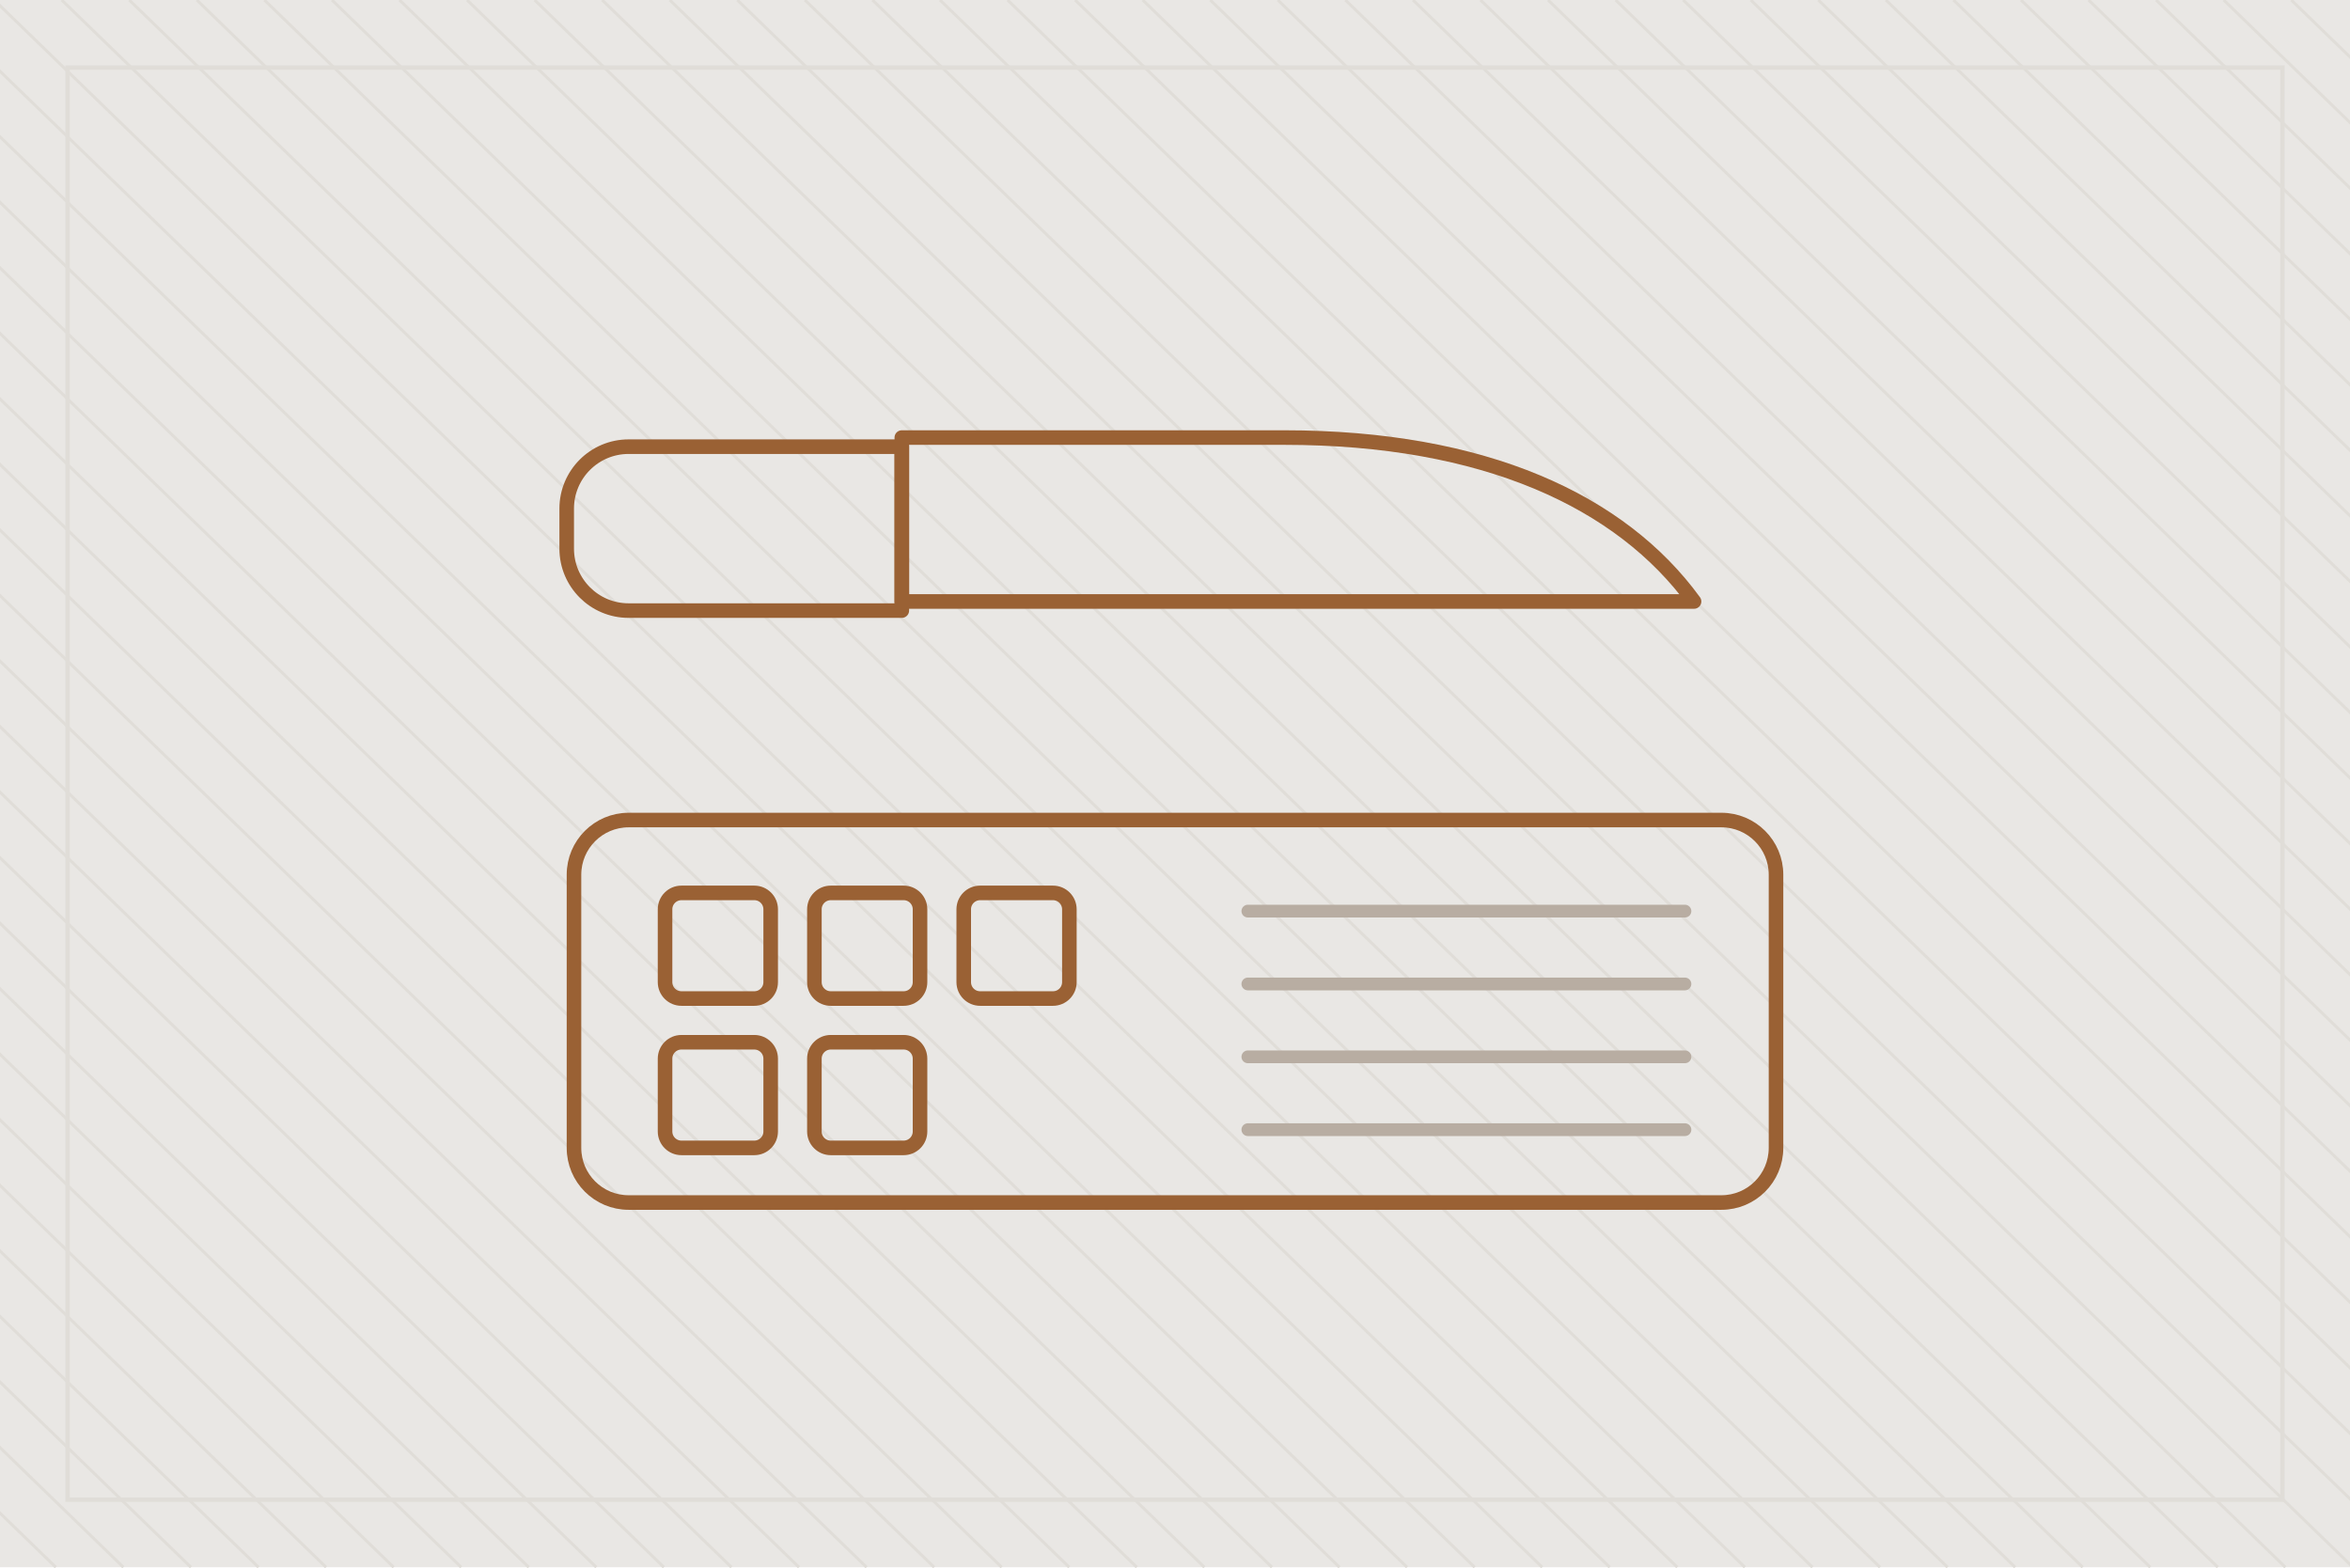
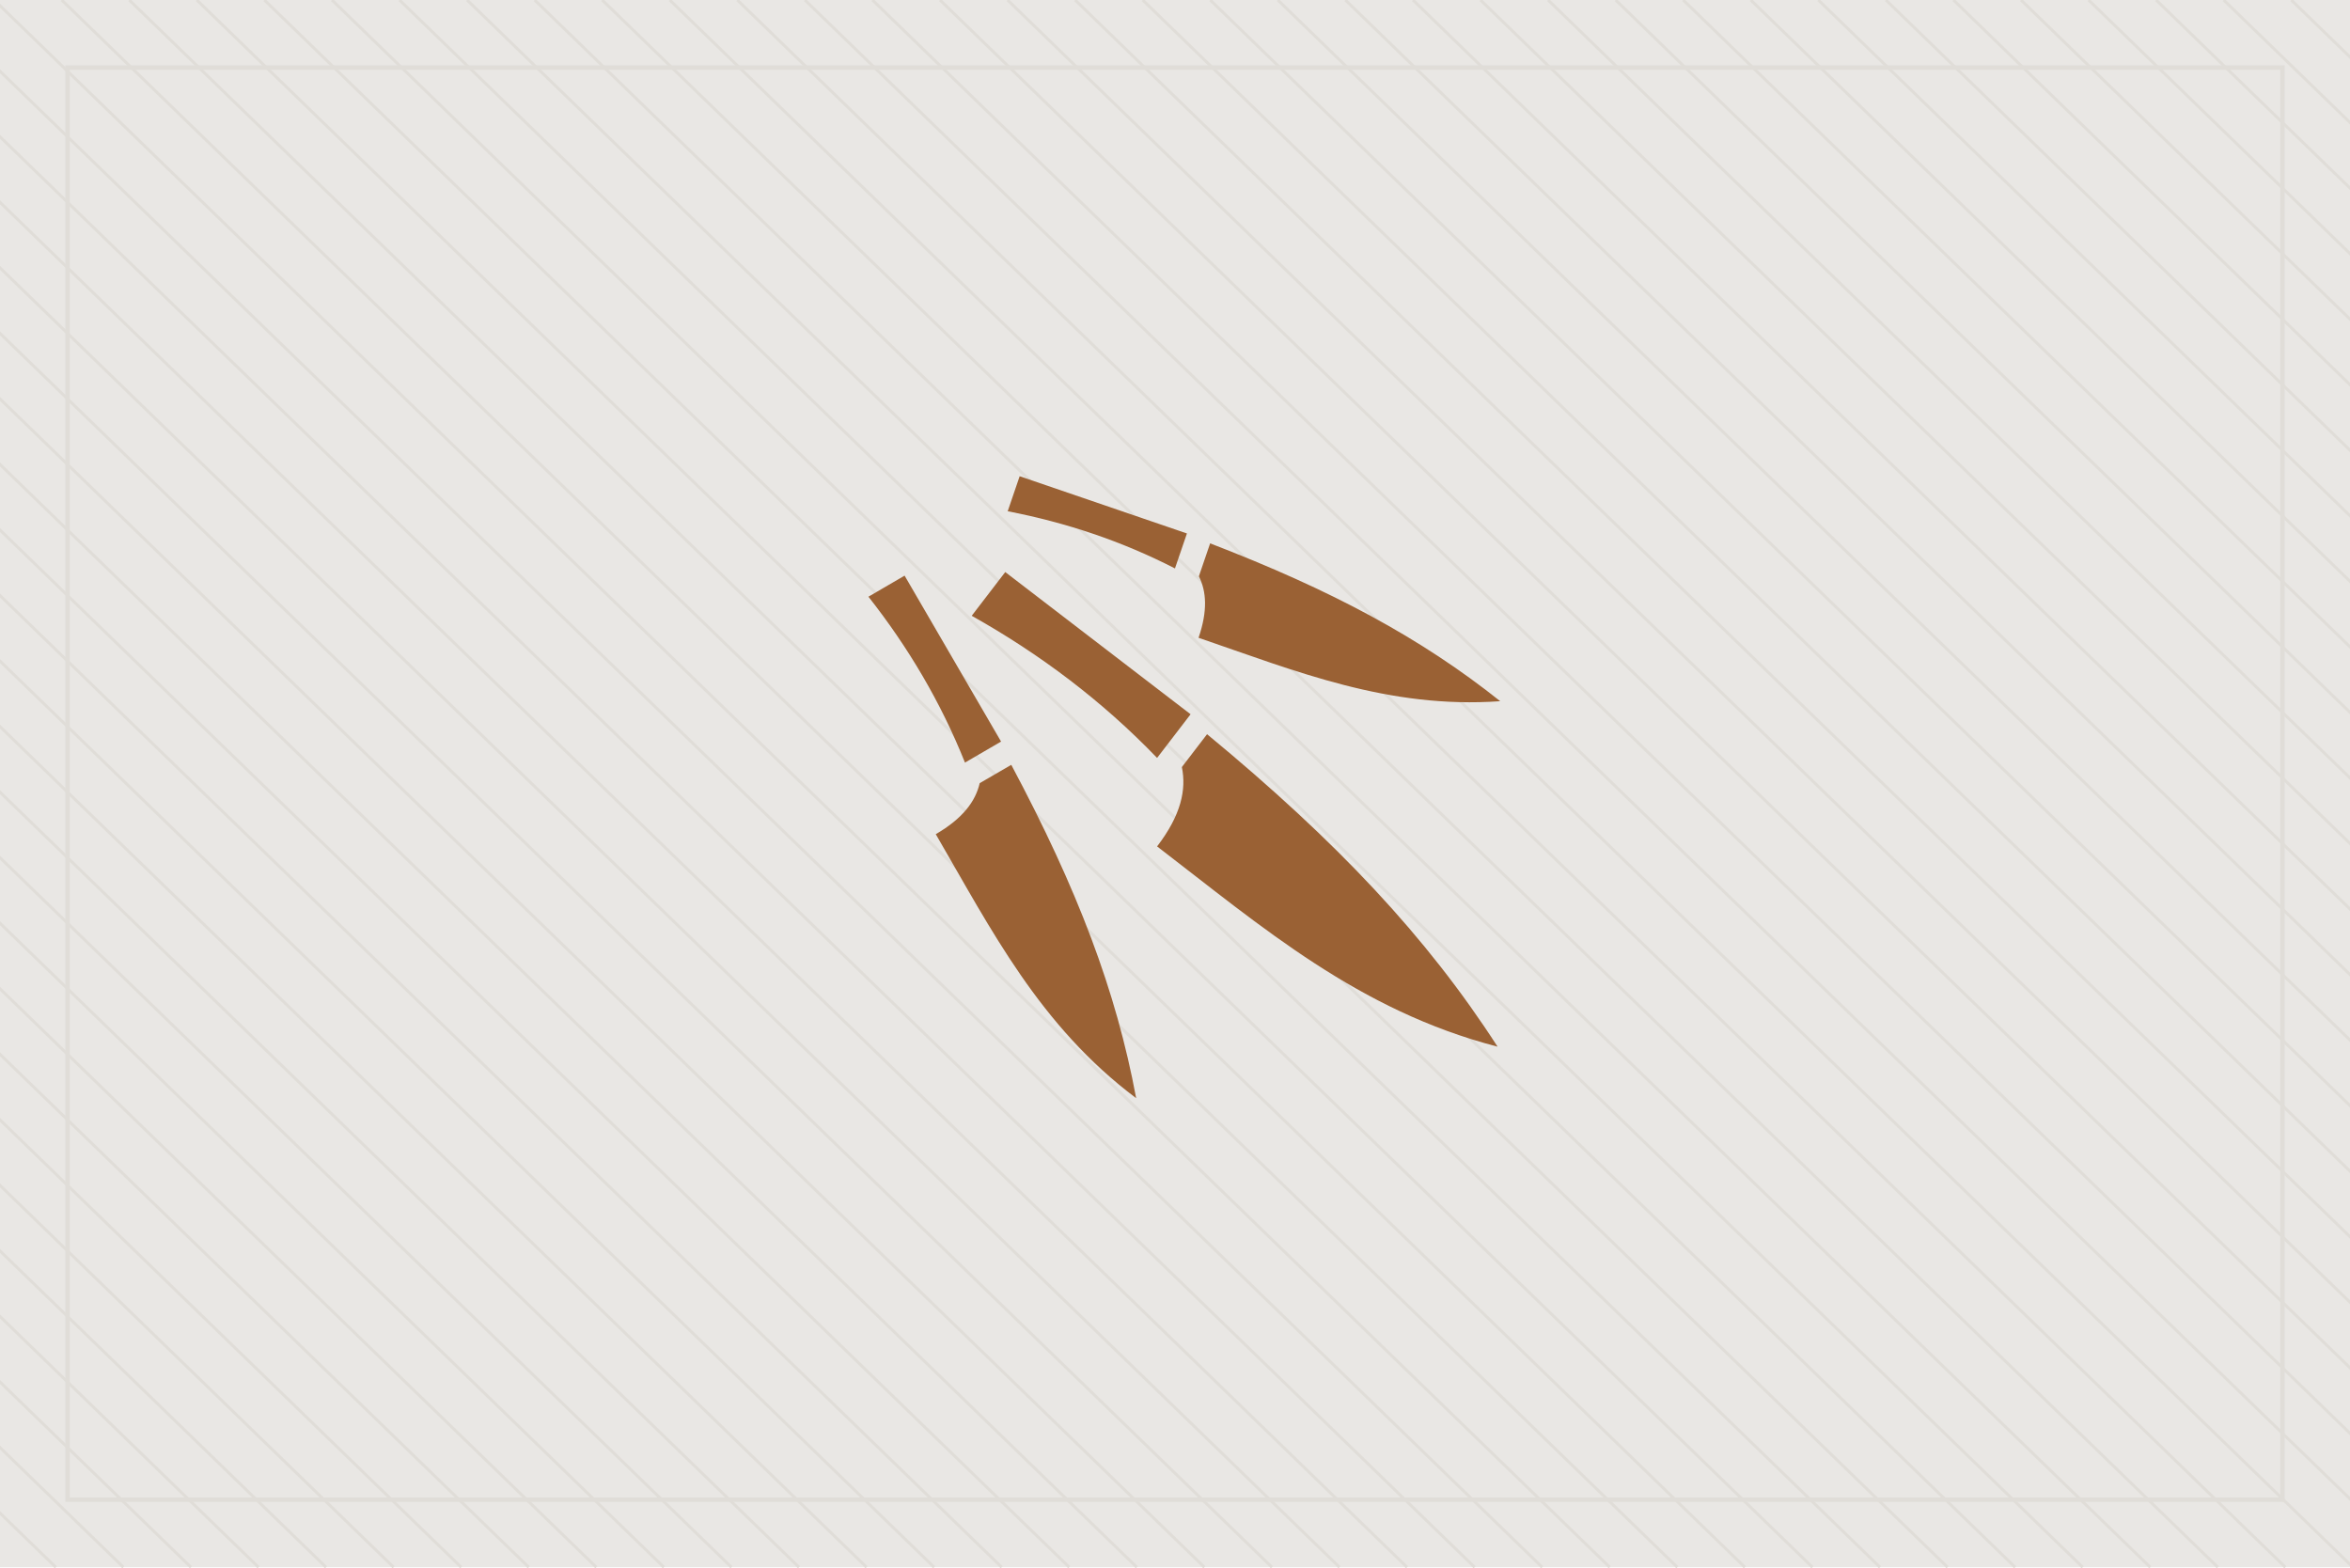
<svg xmlns="http://www.w3.org/2000/svg" width="1600" height="1067" viewBox="0 0 1600 1067">
  <rect width="1600" height="1067" fill="#e9e7e4" />
  <line x1="-1200" y1="0" x2="-100" y2="1067" stroke="#e0ddd8" stroke-width="2" />
  <line x1="-1154" y1="0" x2="-54" y2="1067" stroke="#e0ddd8" stroke-width="2" />
  <line x1="-1108" y1="0" x2="-8" y2="1067" stroke="#e0ddd8" stroke-width="2" />
  <line x1="-1062" y1="0" x2="38" y2="1067" stroke="#e0ddd8" stroke-width="2" />
  <line x1="-1016" y1="0" x2="84" y2="1067" stroke="#e0ddd8" stroke-width="2" />
  <line x1="-970" y1="0" x2="130" y2="1067" stroke="#e0ddd8" stroke-width="2" />
  <line x1="-924" y1="0" x2="176" y2="1067" stroke="#e0ddd8" stroke-width="2" />
  <line x1="-878" y1="0" x2="222" y2="1067" stroke="#e0ddd8" stroke-width="2" />
  <line x1="-832" y1="0" x2="268" y2="1067" stroke="#e0ddd8" stroke-width="2" />
  <line x1="-786" y1="0" x2="314" y2="1067" stroke="#e0ddd8" stroke-width="2" />
  <line x1="-740" y1="0" x2="360" y2="1067" stroke="#e0ddd8" stroke-width="2" />
  <line x1="-694" y1="0" x2="406" y2="1067" stroke="#e0ddd8" stroke-width="2" />
  <line x1="-648" y1="0" x2="452" y2="1067" stroke="#e0ddd8" stroke-width="2" />
  <line x1="-602" y1="0" x2="498" y2="1067" stroke="#e0ddd8" stroke-width="2" />
  <line x1="-556" y1="0" x2="544" y2="1067" stroke="#e0ddd8" stroke-width="2" />
  <line x1="-510" y1="0" x2="590" y2="1067" stroke="#e0ddd8" stroke-width="2" />
  <line x1="-464" y1="0" x2="636" y2="1067" stroke="#e0ddd8" stroke-width="2" />
  <line x1="-418" y1="0" x2="682" y2="1067" stroke="#e0ddd8" stroke-width="2" />
  <line x1="-372" y1="0" x2="728" y2="1067" stroke="#e0ddd8" stroke-width="2" />
  <line x1="-326" y1="0" x2="774" y2="1067" stroke="#e0ddd8" stroke-width="2" />
  <line x1="-280" y1="0" x2="820" y2="1067" stroke="#e0ddd8" stroke-width="2" />
  <line x1="-234" y1="0" x2="866" y2="1067" stroke="#e0ddd8" stroke-width="2" />
  <line x1="-188" y1="0" x2="912" y2="1067" stroke="#e0ddd8" stroke-width="2" />
  <line x1="-142" y1="0" x2="958" y2="1067" stroke="#e0ddd8" stroke-width="2" />
  <line x1="-96" y1="0" x2="1004" y2="1067" stroke="#e0ddd8" stroke-width="2" />
  <line x1="-50" y1="0" x2="1050" y2="1067" stroke="#e0ddd8" stroke-width="2" />
  <line x1="-4" y1="0" x2="1096" y2="1067" stroke="#e0ddd8" stroke-width="2" />
  <line x1="42" y1="0" x2="1142" y2="1067" stroke="#e0ddd8" stroke-width="2" />
  <line x1="88" y1="0" x2="1188" y2="1067" stroke="#e0ddd8" stroke-width="2" />
  <line x1="134" y1="0" x2="1234" y2="1067" stroke="#e0ddd8" stroke-width="2" />
  <line x1="180" y1="0" x2="1280" y2="1067" stroke="#e0ddd8" stroke-width="2" />
  <line x1="226" y1="0" x2="1326" y2="1067" stroke="#e0ddd8" stroke-width="2" />
  <line x1="272" y1="0" x2="1372" y2="1067" stroke="#e0ddd8" stroke-width="2" />
  <line x1="318" y1="0" x2="1418" y2="1067" stroke="#e0ddd8" stroke-width="2" />
  <line x1="364" y1="0" x2="1464" y2="1067" stroke="#e0ddd8" stroke-width="2" />
  <line x1="410" y1="0" x2="1510" y2="1067" stroke="#e0ddd8" stroke-width="2" />
  <line x1="456" y1="0" x2="1556" y2="1067" stroke="#e0ddd8" stroke-width="2" />
  <line x1="502" y1="0" x2="1602" y2="1067" stroke="#e0ddd8" stroke-width="2" />
  <line x1="548" y1="0" x2="1648" y2="1067" stroke="#e0ddd8" stroke-width="2" />
  <line x1="594" y1="0" x2="1694" y2="1067" stroke="#e0ddd8" stroke-width="2" />
  <line x1="640" y1="0" x2="1740" y2="1067" stroke="#e0ddd8" stroke-width="2" />
  <line x1="686" y1="0" x2="1786" y2="1067" stroke="#e0ddd8" stroke-width="2" />
  <line x1="732" y1="0" x2="1832" y2="1067" stroke="#e0ddd8" stroke-width="2" />
  <line x1="778" y1="0" x2="1878" y2="1067" stroke="#e0ddd8" stroke-width="2" />
  <line x1="824" y1="0" x2="1924" y2="1067" stroke="#e0ddd8" stroke-width="2" />
  <line x1="870" y1="0" x2="1970" y2="1067" stroke="#e0ddd8" stroke-width="2" />
  <line x1="916" y1="0" x2="2016" y2="1067" stroke="#e0ddd8" stroke-width="2" />
  <line x1="962" y1="0" x2="2062" y2="1067" stroke="#e0ddd8" stroke-width="2" />
  <line x1="1008" y1="0" x2="2108" y2="1067" stroke="#e0ddd8" stroke-width="2" />
  <line x1="1054" y1="0" x2="2154" y2="1067" stroke="#e0ddd8" stroke-width="2" />
  <line x1="1100" y1="0" x2="2200" y2="1067" stroke="#e0ddd8" stroke-width="2" />
  <line x1="1146" y1="0" x2="2246" y2="1067" stroke="#e0ddd8" stroke-width="2" />
  <line x1="1192" y1="0" x2="2292" y2="1067" stroke="#e0ddd8" stroke-width="2" />
  <line x1="1238" y1="0" x2="2338" y2="1067" stroke="#e0ddd8" stroke-width="2" />
  <line x1="1284" y1="0" x2="2384" y2="1067" stroke="#e0ddd8" stroke-width="2" />
  <line x1="1330" y1="0" x2="2430" y2="1067" stroke="#e0ddd8" stroke-width="2" />
  <line x1="1376" y1="0" x2="2476" y2="1067" stroke="#e0ddd8" stroke-width="2" />
  <line x1="1422" y1="0" x2="2522" y2="1067" stroke="#e0ddd8" stroke-width="2" />
  <line x1="1468" y1="0" x2="2568" y2="1067" stroke="#e0ddd8" stroke-width="2" />
  <line x1="1514" y1="0" x2="2614" y2="1067" stroke="#e0ddd8" stroke-width="2" />
  <line x1="1560" y1="0" x2="2660" y2="1067" stroke="#e0ddd8" stroke-width="2" />
  <line x1="1606" y1="0" x2="2706" y2="1067" stroke="#e0ddd8" stroke-width="2" />
  <line x1="1652" y1="0" x2="2752" y2="1067" stroke="#e0ddd8" stroke-width="2" />
  <line x1="1698" y1="0" x2="2798" y2="1067" stroke="#e0ddd8" stroke-width="2" />
  <line x1="1744" y1="0" x2="2844" y2="1067" stroke="#e0ddd8" stroke-width="2" />
  <line x1="1790" y1="0" x2="2890" y2="1067" stroke="#e0ddd8" stroke-width="2" />
  <rect x="46" y="46" width="1508" height="975" fill="none" stroke="#e0ddd8" stroke-width="3" />
-   <g transform="translate(800.0,533.5) scale(1.24)" fill="none" stroke="#9a6134" stroke-width="8" stroke-linecap="round" stroke-linejoin="round">
-     <rect x="-330" y="20" width="660" height="210" rx="30" />
-     <path d="M-150,-190 L60,-190 C170,-190 245,-155 285,-100 L-150,-100 Z" />
-     <path d="M-150,-185 h-150 a34,34 0 0 0 -34,34 v22 a34,34 0 0 0 34,34 h150 z" />
-     <rect x="-280" y="60" width="58" height="58" rx="9" />
-     <rect x="-198" y="60" width="58" height="58" rx="9" />
-     <rect x="-116" y="60" width="58" height="58" rx="9" />
-     <rect x="-280" y="142" width="58" height="58" rx="9" />
-     <rect x="-198" y="142" width="58" height="58" rx="9" />
-     <g stroke="#b8ada2" stroke-width="7">
-       <path d="M40,70 h240" />
-       <path d="M40,110 h240" />
-       <path d="M40,150 h240" />
-       <path d="M40,190 h240" />
-     </g>
+   <g transform="translate(565.0,298.5) scale(0.91797)">
+     <path fill="#9a6134" d="M140.78 28.03L131.907 54c43.253 8.353 84.735 22.207 124.063 42.406l8.874-25.937L140.78 28.03zm141.282 49.782l-8.343 24.407c5.582 11.184 6.648 25.473-.25 45.624 72.357 24.773 140.607 52.916 223.75 47.03-58.85-46.902-124.914-82.347-215.158-117.06zM130.095 99.094L105.22 131.53c50.832 28.482 96.958 63.293 137.5 105.407l24.843-32.375-137.47-105.468zm-74.656 2.656l-26.813 15.625c29.6 37.582 53.774 78.455 71.594 123.03L127 224.813 55.437 101.75zM279.78 219.344l-18.686 24.375c3.42 16.74-.533 35.585-18.375 58.843 77.76 59.655 149.145 121.704 252.53 148.53-52.672-81.572-118.975-152.038-215.47-231.75zm-145.217 22.72l-23.407 13.592c-3.13 13.372-12.31 26.05-32.594 37.844 41.332 71.09 76.94 142.002 148.625 195.78-14.802-79.716-43.58-155.194-92.625-247.217z" />
  </g>
</svg>
